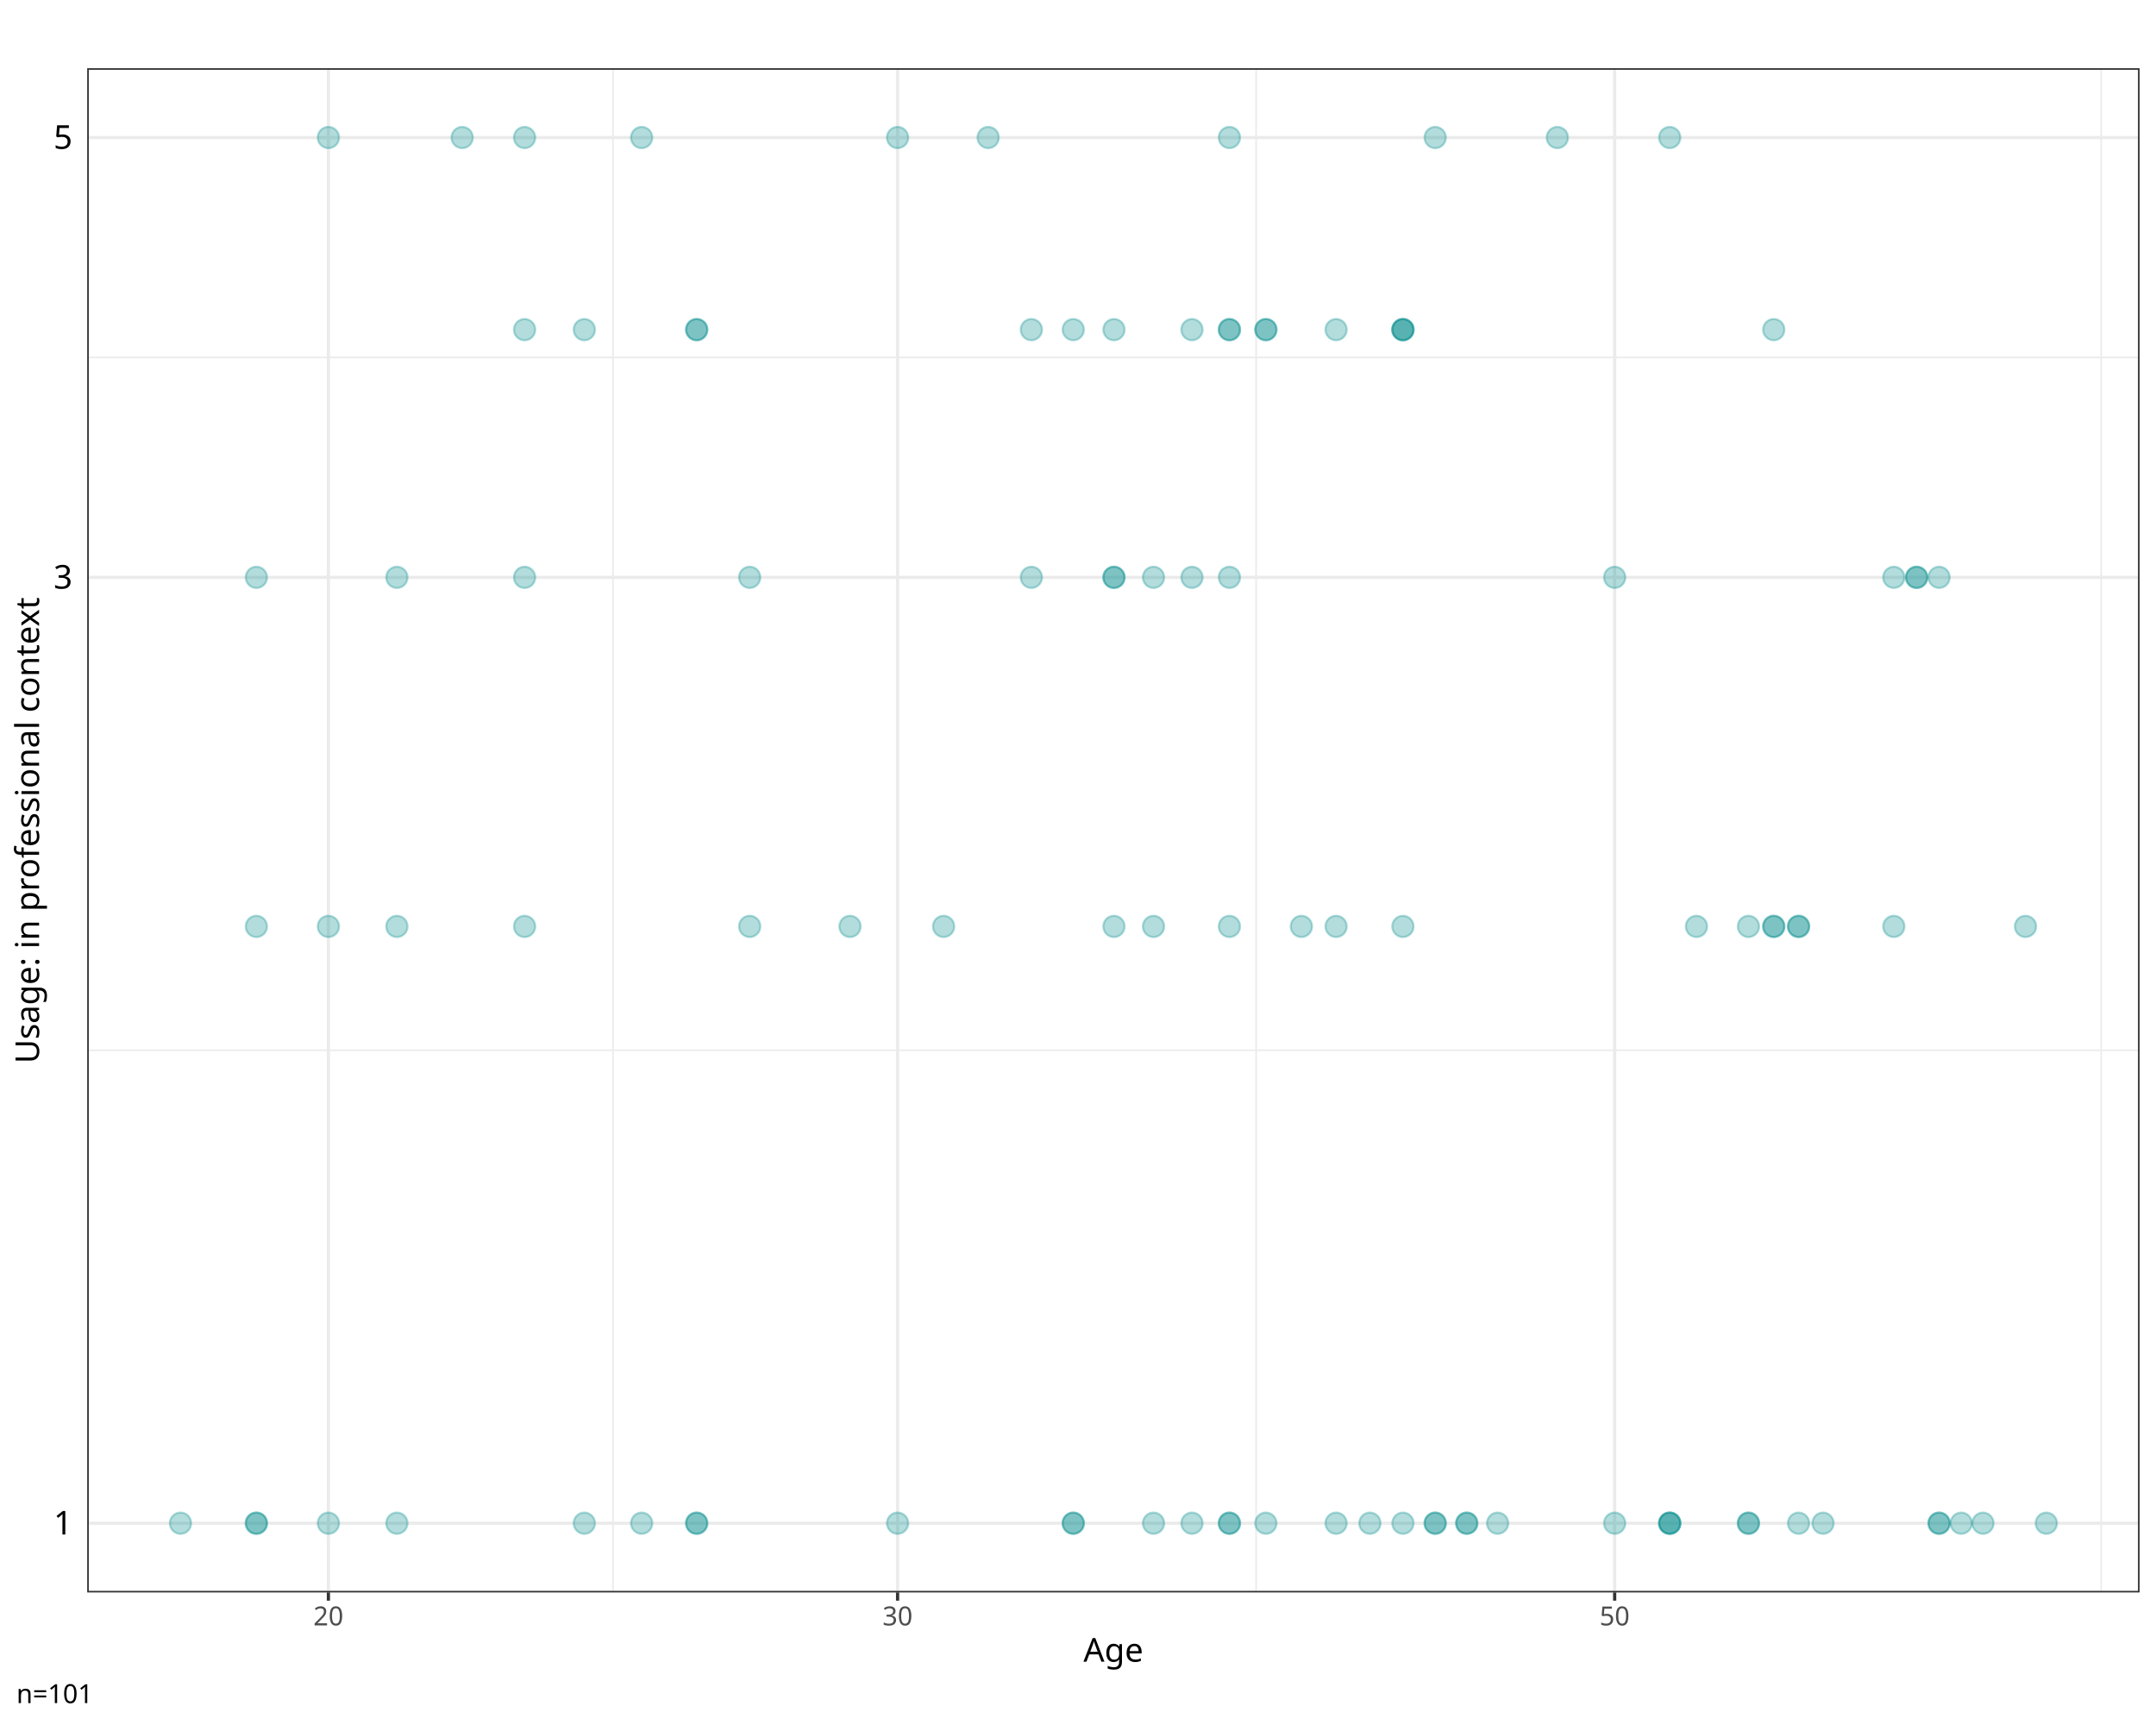
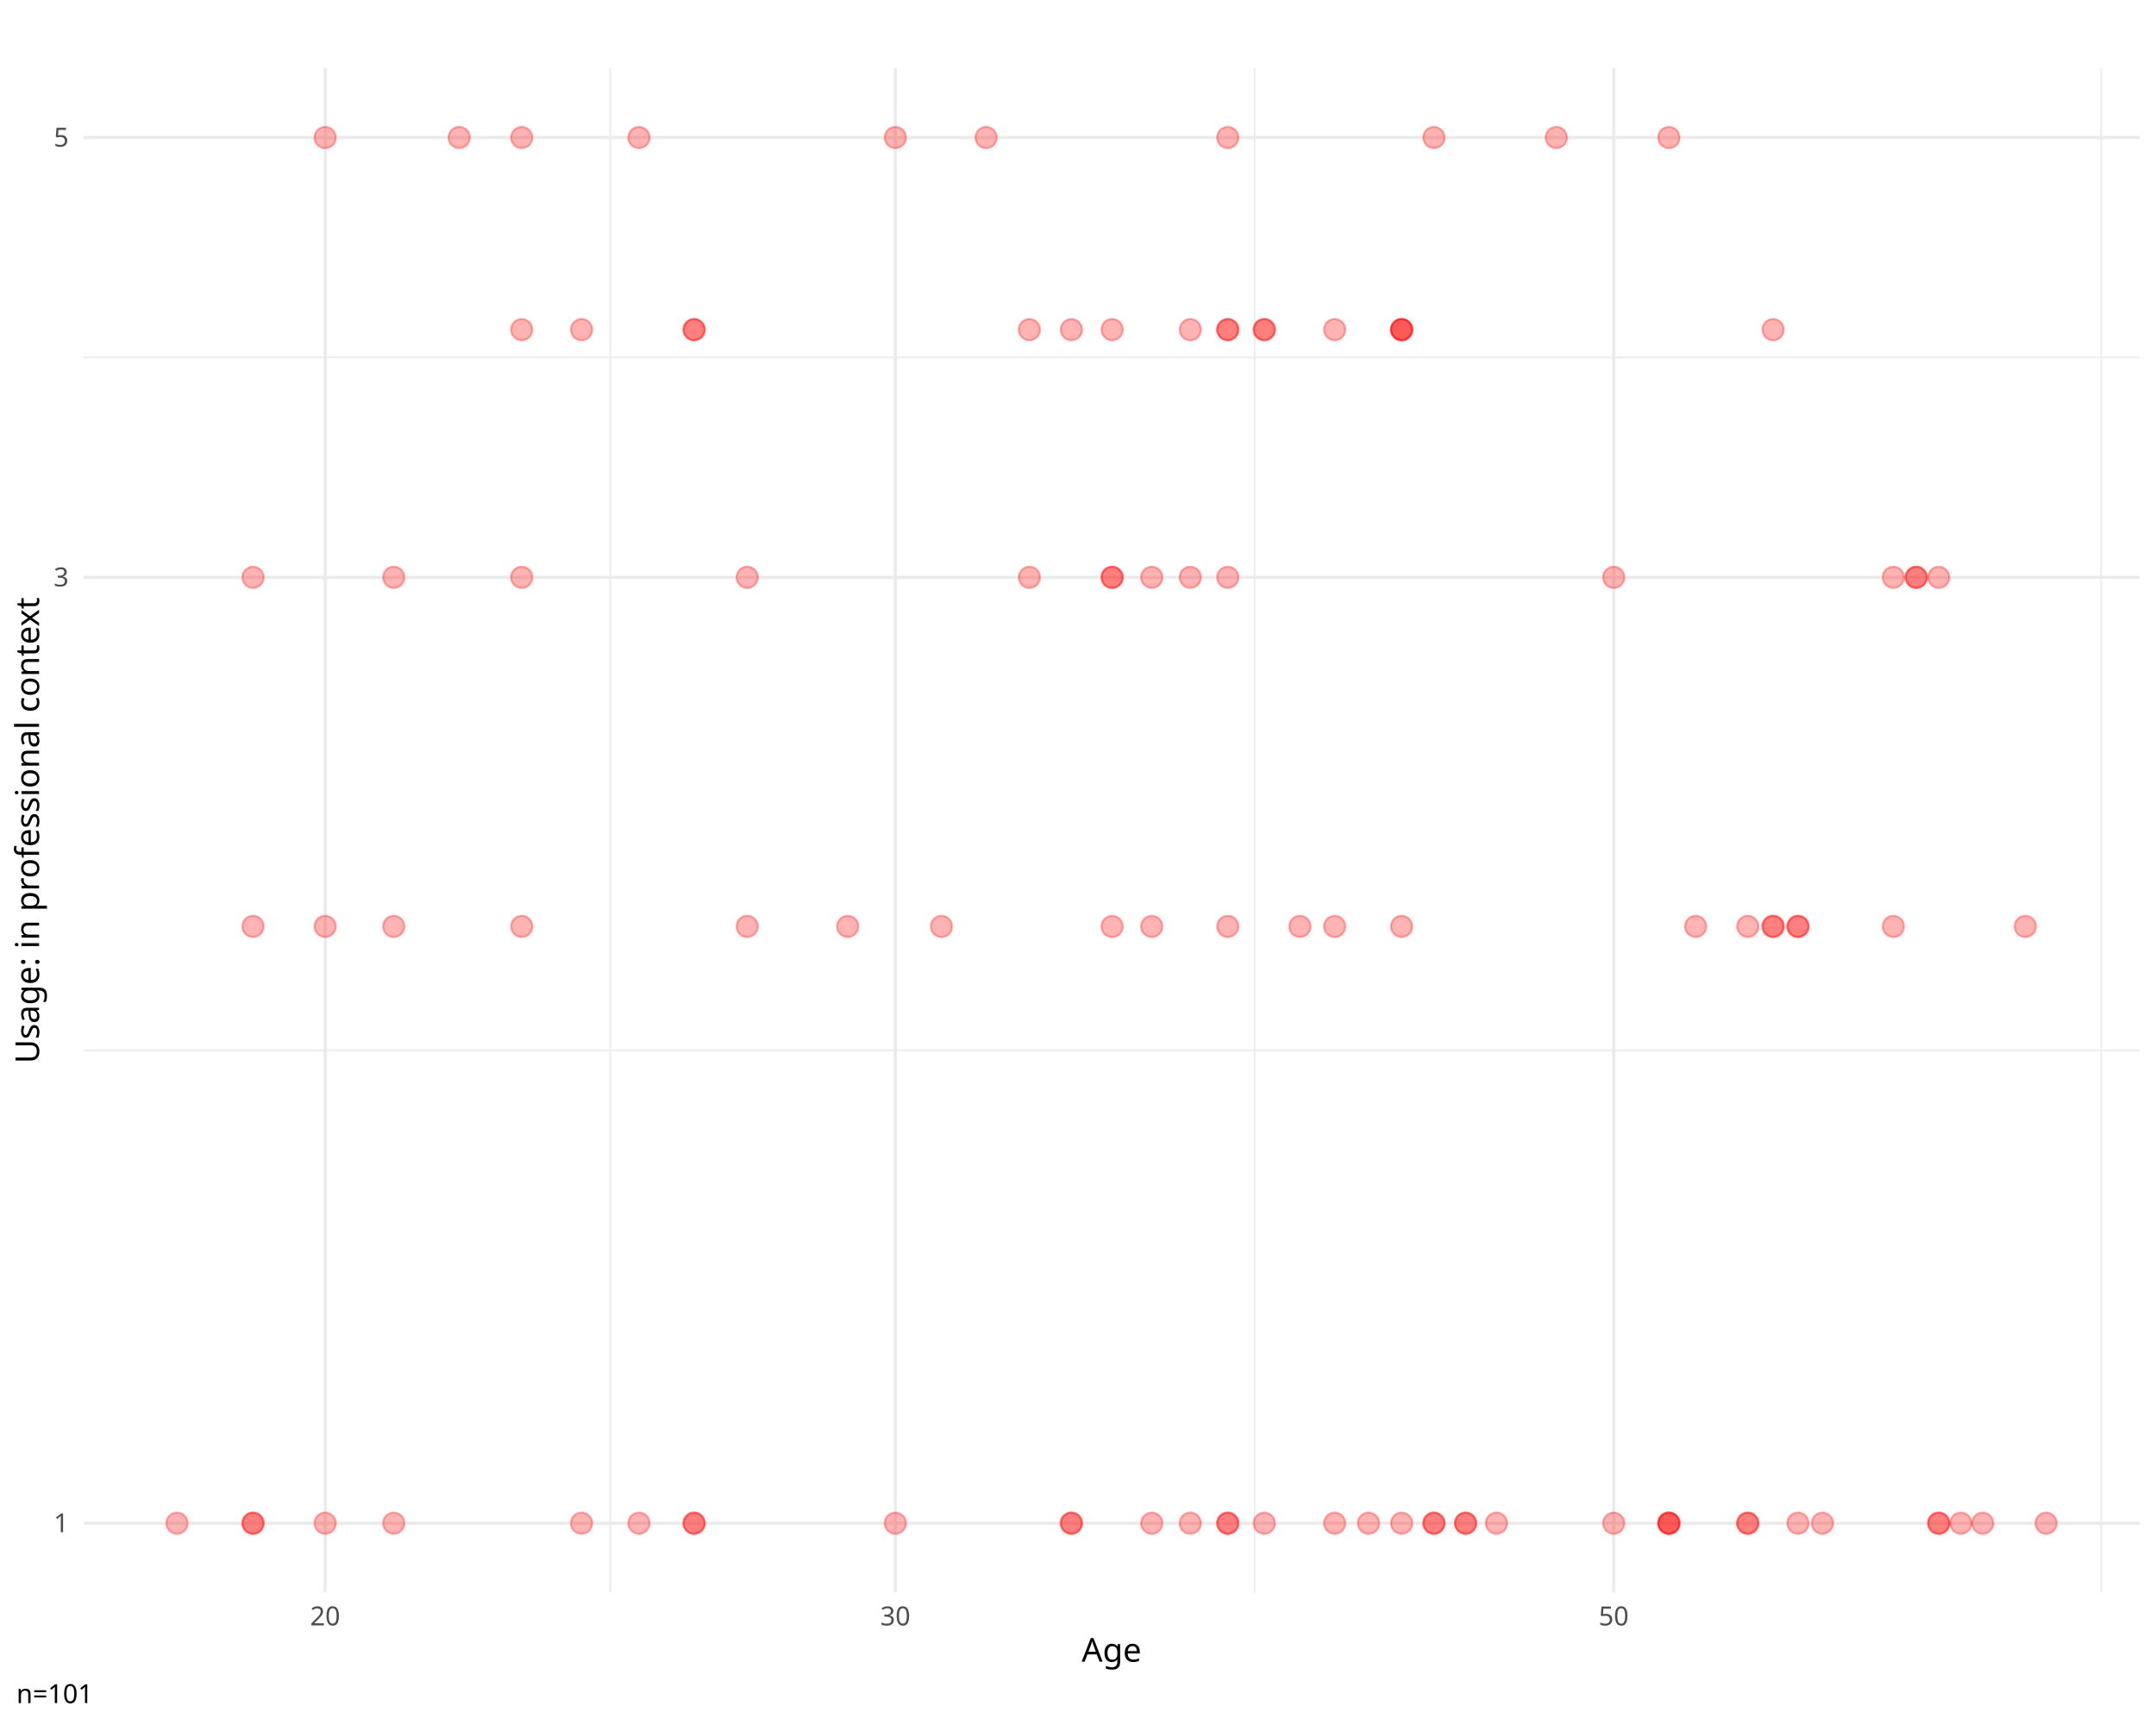
<svg xmlns="http://www.w3.org/2000/svg" class="svglite" data-engine-version="2.0" width="720.00pt" height="576.00pt" viewBox="0 0 720.00 576.00">
  <defs>
    <style type="text/css">
    .svglite line, .svglite polyline, .svglite polygon, .svglite path, .svglite rect, .svglite circle {
      fill: none;
      stroke: #000000;
      stroke-linecap: round;
      stroke-linejoin: round;
      stroke-miterlimit: 10.00;
    }
  </style>
  </defs>
  <rect width="100%" height="100%" style="stroke: none; fill: #FFFFFF;" />
  <defs>
    <clipPath id="cpMC4wMHw3MjAuMDB8MC4wMHw1NzYuMDA=">
      <rect x="0.00" y="0.00" width="720.00" height="576.00" />
    </clipPath>
  </defs>
  <g clip-path="url(#cpMC4wMHw3MjAuMDB8MC4wMHw1NzYuMDA=)">
-     <rect x="0.00" y="0.00" width="720.00" height="576.00" style="stroke-width: 1.07; stroke: #FFFFFF; fill: #FFFFFF;" />
-   </g>
+ </g>
  <defs>
-     <clipPath id="cpMjkuMTJ8NzE0LjUyfDIyLjc4fDUzMS43NQ==">
-       <rect x="29.12" y="22.78" width="685.40" height="508.97" />
+     <clipPath id="cpMjcuOTB8NzE0LjUyfDIyLjc4fDUzMS43NQ==">
+       <rect x="27.90" y="22.78" width="686.62" height="508.97" />
    </clipPath>
  </defs>
-   <g clip-path="url(#cpMjkuMTJ8NzE0LjUyfDIyLjc4fDUzMS43NQ==)">
-     <rect x="29.12" y="22.78" width="685.40" height="508.97" style="stroke-width: 1.07; stroke: none; fill: #FFFFFF;" />
-     <polyline points="29.12,350.70 714.52,350.70 " style="stroke-width: 0.53; stroke: #EBEBEB; stroke-linecap: butt;" />
-     <polyline points="29.12,119.35 714.52,119.35 " style="stroke-width: 0.53; stroke: #EBEBEB; stroke-linecap: butt;" />
-     <polyline points="204.71,531.75 204.71,22.78 " style="stroke-width: 0.53; stroke: #EBEBEB; stroke-linecap: butt;" />
-     <polyline points="419.48,531.75 419.48,22.78 " style="stroke-width: 0.53; stroke: #EBEBEB; stroke-linecap: butt;" />
-     <polyline points="701.69,531.75 701.69,22.78 " style="stroke-width: 0.53; stroke: #EBEBEB; stroke-linecap: butt;" />
-     <polyline points="29.12,508.62 714.52,508.62 " style="stroke-width: 1.07; stroke: #EBEBEB; stroke-linecap: butt;" />
-     <polyline points="29.12,192.78 714.52,192.78 " style="stroke-width: 1.07; stroke: #EBEBEB; stroke-linecap: butt;" />
-     <polyline points="29.12,45.92 714.52,45.92 " style="stroke-width: 1.07; stroke: #EBEBEB; stroke-linecap: butt;" />
-     <polyline points="109.67,531.75 109.67,22.78 " style="stroke-width: 1.07; stroke: #EBEBEB; stroke-linecap: butt;" />
-     <polyline points="299.75,531.75 299.75,22.78 " style="stroke-width: 1.07; stroke: #EBEBEB; stroke-linecap: butt;" />
-     <polyline points="539.22,531.75 539.22,22.78 " style="stroke-width: 1.07; stroke: #EBEBEB; stroke-linecap: butt;" />
-     <circle cx="232.66" cy="110.07" r="3.56" style="stroke-width: 0.71; stroke: #008B8B; stroke-opacity: 0.30; fill: #008B8B; fill-opacity: 0.30;" />
-     <circle cx="109.67" cy="508.62" r="3.56" style="stroke-width: 0.71; stroke: #008B8B; stroke-opacity: 0.30; fill: #008B8B; fill-opacity: 0.30;" />
-     <circle cx="468.51" cy="110.07" r="3.56" style="stroke-width: 0.71; stroke: #008B8B; stroke-opacity: 0.30; fill: #008B8B; fill-opacity: 0.30;" />
-     <circle cx="479.29" cy="45.92" r="3.56" style="stroke-width: 0.71; stroke: #008B8B; stroke-opacity: 0.30; fill: #008B8B; fill-opacity: 0.30;" />
-     <circle cx="632.44" cy="192.78" r="3.56" style="stroke-width: 0.71; stroke: #008B8B; stroke-opacity: 0.30; fill: #008B8B; fill-opacity: 0.30;" />
-     <circle cx="662.21" cy="508.62" r="3.56" style="stroke-width: 0.71; stroke: #008B8B; stroke-opacity: 0.30; fill: #008B8B; fill-opacity: 0.30;" />
-     <circle cx="214.28" cy="508.62" r="3.56" style="stroke-width: 0.71; stroke: #008B8B; stroke-opacity: 0.30; fill: #008B8B; fill-opacity: 0.30;" />
-     <circle cx="232.66" cy="110.07" r="3.56" style="stroke-width: 0.71; stroke: #008B8B; stroke-opacity: 0.30; fill: #008B8B; fill-opacity: 0.30;" />
-     <circle cx="85.62" cy="192.78" r="3.56" style="stroke-width: 0.71; stroke: #008B8B; stroke-opacity: 0.30; fill: #008B8B; fill-opacity: 0.30;" />
-     <circle cx="647.56" cy="508.62" r="3.56" style="stroke-width: 0.71; stroke: #008B8B; stroke-opacity: 0.30; fill: #008B8B; fill-opacity: 0.30;" />
-     <circle cx="468.51" cy="110.07" r="3.56" style="stroke-width: 0.71; stroke: #008B8B; stroke-opacity: 0.30; fill: #008B8B; fill-opacity: 0.30;" />
-     <circle cx="85.62" cy="508.62" r="3.56" style="stroke-width: 0.71; stroke: #008B8B; stroke-opacity: 0.30; fill: #008B8B; fill-opacity: 0.30;" />
-     <circle cx="468.51" cy="309.34" r="3.56" style="stroke-width: 0.71; stroke: #008B8B; stroke-opacity: 0.30; fill: #008B8B; fill-opacity: 0.30;" />
-     <circle cx="60.28" cy="508.62" r="3.56" style="stroke-width: 0.71; stroke: #008B8B; stroke-opacity: 0.30; fill: #008B8B; fill-opacity: 0.30;" />
-     <circle cx="557.61" cy="45.92" r="3.56" style="stroke-width: 0.71; stroke: #008B8B; stroke-opacity: 0.30; fill: #008B8B; fill-opacity: 0.30;" />
-     <circle cx="175.19" cy="110.07" r="3.56" style="stroke-width: 0.71; stroke: #008B8B; stroke-opacity: 0.30; fill: #008B8B; fill-opacity: 0.30;" />
-     <circle cx="372.01" cy="309.34" r="3.56" style="stroke-width: 0.71; stroke: #008B8B; stroke-opacity: 0.30; fill: #008B8B; fill-opacity: 0.30;" />
-     <circle cx="358.42" cy="508.62" r="3.56" style="stroke-width: 0.71; stroke: #008B8B; stroke-opacity: 0.30; fill: #008B8B; fill-opacity: 0.30;" />
-     <circle cx="422.74" cy="110.07" r="3.56" style="stroke-width: 0.71; stroke: #008B8B; stroke-opacity: 0.30; fill: #008B8B; fill-opacity: 0.30;" />
-     <circle cx="632.44" cy="309.34" r="3.56" style="stroke-width: 0.71; stroke: #008B8B; stroke-opacity: 0.30; fill: #008B8B; fill-opacity: 0.30;" />
-     <circle cx="520.08" cy="45.92" r="3.56" style="stroke-width: 0.71; stroke: #008B8B; stroke-opacity: 0.30; fill: #008B8B; fill-opacity: 0.30;" />
-     <circle cx="372.01" cy="110.07" r="3.56" style="stroke-width: 0.71; stroke: #008B8B; stroke-opacity: 0.30; fill: #008B8B; fill-opacity: 0.30;" />
-     <circle cx="479.29" cy="508.62" r="3.56" style="stroke-width: 0.71; stroke: #008B8B; stroke-opacity: 0.30; fill: #008B8B; fill-opacity: 0.30;" />
-     <circle cx="566.54" cy="309.34" r="3.56" style="stroke-width: 0.71; stroke: #008B8B; stroke-opacity: 0.30; fill: #008B8B; fill-opacity: 0.30;" />
-     <circle cx="592.35" cy="110.07" r="3.56" style="stroke-width: 0.71; stroke: #008B8B; stroke-opacity: 0.30; fill: #008B8B; fill-opacity: 0.30;" />
-     <circle cx="640.06" cy="192.78" r="3.56" style="stroke-width: 0.71; stroke: #008B8B; stroke-opacity: 0.30; fill: #008B8B; fill-opacity: 0.30;" />
-     <circle cx="434.61" cy="309.34" r="3.56" style="stroke-width: 0.71; stroke: #008B8B; stroke-opacity: 0.30; fill: #008B8B; fill-opacity: 0.30;" />
-     <circle cx="385.22" cy="309.34" r="3.56" style="stroke-width: 0.71; stroke: #008B8B; stroke-opacity: 0.30; fill: #008B8B; fill-opacity: 0.30;" />
-     <circle cx="398.06" cy="110.07" r="3.56" style="stroke-width: 0.71; stroke: #008B8B; stroke-opacity: 0.30; fill: #008B8B; fill-opacity: 0.30;" />
-     <circle cx="232.66" cy="508.62" r="3.56" style="stroke-width: 0.71; stroke: #008B8B; stroke-opacity: 0.30; fill: #008B8B; fill-opacity: 0.30;" />
-     <circle cx="608.80" cy="508.62" r="3.56" style="stroke-width: 0.71; stroke: #008B8B; stroke-opacity: 0.30; fill: #008B8B; fill-opacity: 0.30;" />
-     <circle cx="592.35" cy="309.34" r="3.56" style="stroke-width: 0.71; stroke: #008B8B; stroke-opacity: 0.30; fill: #008B8B; fill-opacity: 0.30;" />
-     <circle cx="410.57" cy="110.07" r="3.56" style="stroke-width: 0.71; stroke: #008B8B; stroke-opacity: 0.30; fill: #008B8B; fill-opacity: 0.30;" />
-     <circle cx="344.43" cy="192.78" r="3.56" style="stroke-width: 0.71; stroke: #008B8B; stroke-opacity: 0.30; fill: #008B8B; fill-opacity: 0.30;" />
-     <circle cx="422.74" cy="508.62" r="3.56" style="stroke-width: 0.71; stroke: #008B8B; stroke-opacity: 0.30; fill: #008B8B; fill-opacity: 0.30;" />
-     <circle cx="500.13" cy="508.62" r="3.56" style="stroke-width: 0.71; stroke: #008B8B; stroke-opacity: 0.30; fill: #008B8B; fill-opacity: 0.30;" />
-     <circle cx="410.57" cy="309.34" r="3.56" style="stroke-width: 0.71; stroke: #008B8B; stroke-opacity: 0.30; fill: #008B8B; fill-opacity: 0.30;" />
-     <circle cx="583.90" cy="309.34" r="3.56" style="stroke-width: 0.71; stroke: #008B8B; stroke-opacity: 0.30; fill: #008B8B; fill-opacity: 0.30;" />
-     <circle cx="330.00" cy="45.92" r="3.56" style="stroke-width: 0.71; stroke: #008B8B; stroke-opacity: 0.30; fill: #008B8B; fill-opacity: 0.30;" />
-     <circle cx="132.54" cy="192.78" r="3.56" style="stroke-width: 0.71; stroke: #008B8B; stroke-opacity: 0.30; fill: #008B8B; fill-opacity: 0.30;" />
-     <circle cx="109.67" cy="45.92" r="3.56" style="stroke-width: 0.71; stroke: #008B8B; stroke-opacity: 0.30; fill: #008B8B; fill-opacity: 0.30;" />
-     <circle cx="557.61" cy="508.62" r="3.56" style="stroke-width: 0.71; stroke: #008B8B; stroke-opacity: 0.30; fill: #008B8B; fill-opacity: 0.30;" />
-     <circle cx="600.64" cy="309.34" r="3.56" style="stroke-width: 0.71; stroke: #008B8B; stroke-opacity: 0.30; fill: #008B8B; fill-opacity: 0.30;" />
-     <circle cx="283.86" cy="309.34" r="3.56" style="stroke-width: 0.71; stroke: #008B8B; stroke-opacity: 0.30; fill: #008B8B; fill-opacity: 0.30;" />
-     <circle cx="539.22" cy="192.78" r="3.56" style="stroke-width: 0.71; stroke: #008B8B; stroke-opacity: 0.30; fill: #008B8B; fill-opacity: 0.30;" />
-     <circle cx="410.57" cy="45.92" r="3.56" style="stroke-width: 0.71; stroke: #008B8B; stroke-opacity: 0.30; fill: #008B8B; fill-opacity: 0.30;" />
-     <circle cx="175.19" cy="45.92" r="3.56" style="stroke-width: 0.71; stroke: #008B8B; stroke-opacity: 0.30; fill: #008B8B; fill-opacity: 0.30;" />
-     <circle cx="175.19" cy="192.78" r="3.56" style="stroke-width: 0.71; stroke: #008B8B; stroke-opacity: 0.30; fill: #008B8B; fill-opacity: 0.30;" />
-     <circle cx="592.35" cy="309.34" r="3.56" style="stroke-width: 0.71; stroke: #008B8B; stroke-opacity: 0.30; fill: #008B8B; fill-opacity: 0.30;" />
-     <circle cx="640.06" cy="192.78" r="3.56" style="stroke-width: 0.71; stroke: #008B8B; stroke-opacity: 0.30; fill: #008B8B; fill-opacity: 0.30;" />
-     <circle cx="109.67" cy="309.34" r="3.56" style="stroke-width: 0.71; stroke: #008B8B; stroke-opacity: 0.30; fill: #008B8B; fill-opacity: 0.30;" />
-     <circle cx="372.01" cy="192.78" r="3.56" style="stroke-width: 0.71; stroke: #008B8B; stroke-opacity: 0.30; fill: #008B8B; fill-opacity: 0.30;" />
-     <circle cx="654.95" cy="508.62" r="3.56" style="stroke-width: 0.71; stroke: #008B8B; stroke-opacity: 0.30; fill: #008B8B; fill-opacity: 0.30;" />
-     <circle cx="489.83" cy="508.62" r="3.56" style="stroke-width: 0.71; stroke: #008B8B; stroke-opacity: 0.30; fill: #008B8B; fill-opacity: 0.30;" />
-     <circle cx="583.90" cy="508.62" r="3.56" style="stroke-width: 0.71; stroke: #008B8B; stroke-opacity: 0.30; fill: #008B8B; fill-opacity: 0.30;" />
-     <circle cx="214.28" cy="45.92" r="3.56" style="stroke-width: 0.71; stroke: #008B8B; stroke-opacity: 0.30; fill: #008B8B; fill-opacity: 0.30;" />
-     <circle cx="385.22" cy="192.78" r="3.56" style="stroke-width: 0.71; stroke: #008B8B; stroke-opacity: 0.30; fill: #008B8B; fill-opacity: 0.30;" />
-     <circle cx="479.29" cy="508.62" r="3.56" style="stroke-width: 0.71; stroke: #008B8B; stroke-opacity: 0.30; fill: #008B8B; fill-opacity: 0.30;" />
-     <circle cx="647.56" cy="508.62" r="3.56" style="stroke-width: 0.71; stroke: #008B8B; stroke-opacity: 0.30; fill: #008B8B; fill-opacity: 0.30;" />
-     <circle cx="250.36" cy="192.78" r="3.56" style="stroke-width: 0.71; stroke: #008B8B; stroke-opacity: 0.30; fill: #008B8B; fill-opacity: 0.30;" />
-     <circle cx="344.43" cy="110.07" r="3.56" style="stroke-width: 0.71; stroke: #008B8B; stroke-opacity: 0.30; fill: #008B8B; fill-opacity: 0.30;" />
-     <circle cx="358.42" cy="110.07" r="3.56" style="stroke-width: 0.71; stroke: #008B8B; stroke-opacity: 0.30; fill: #008B8B; fill-opacity: 0.30;" />
-     <circle cx="385.22" cy="508.62" r="3.56" style="stroke-width: 0.71; stroke: #008B8B; stroke-opacity: 0.30; fill: #008B8B; fill-opacity: 0.30;" />
-     <circle cx="175.19" cy="309.34" r="3.56" style="stroke-width: 0.71; stroke: #008B8B; stroke-opacity: 0.30; fill: #008B8B; fill-opacity: 0.30;" />
-     <circle cx="85.62" cy="508.62" r="3.56" style="stroke-width: 0.71; stroke: #008B8B; stroke-opacity: 0.30; fill: #008B8B; fill-opacity: 0.30;" />
-     <circle cx="299.75" cy="508.62" r="3.56" style="stroke-width: 0.71; stroke: #008B8B; stroke-opacity: 0.30; fill: #008B8B; fill-opacity: 0.30;" />
-     <circle cx="398.06" cy="508.62" r="3.56" style="stroke-width: 0.71; stroke: #008B8B; stroke-opacity: 0.30; fill: #008B8B; fill-opacity: 0.30;" />
-     <circle cx="132.54" cy="508.62" r="3.56" style="stroke-width: 0.71; stroke: #008B8B; stroke-opacity: 0.30; fill: #008B8B; fill-opacity: 0.30;" />
-     <circle cx="315.12" cy="309.34" r="3.56" style="stroke-width: 0.71; stroke: #008B8B; stroke-opacity: 0.30; fill: #008B8B; fill-opacity: 0.30;" />
-     <circle cx="446.19" cy="309.34" r="3.56" style="stroke-width: 0.71; stroke: #008B8B; stroke-opacity: 0.30; fill: #008B8B; fill-opacity: 0.30;" />
-     <circle cx="250.36" cy="309.34" r="3.56" style="stroke-width: 0.71; stroke: #008B8B; stroke-opacity: 0.30; fill: #008B8B; fill-opacity: 0.30;" />
-     <circle cx="557.61" cy="508.62" r="3.56" style="stroke-width: 0.71; stroke: #008B8B; stroke-opacity: 0.30; fill: #008B8B; fill-opacity: 0.30;" />
-     <circle cx="539.22" cy="508.62" r="3.56" style="stroke-width: 0.71; stroke: #008B8B; stroke-opacity: 0.30; fill: #008B8B; fill-opacity: 0.30;" />
-     <circle cx="468.51" cy="110.07" r="3.56" style="stroke-width: 0.71; stroke: #008B8B; stroke-opacity: 0.30; fill: #008B8B; fill-opacity: 0.30;" />
-     <circle cx="132.54" cy="309.34" r="3.56" style="stroke-width: 0.71; stroke: #008B8B; stroke-opacity: 0.30; fill: #008B8B; fill-opacity: 0.30;" />
-     <circle cx="410.57" cy="508.62" r="3.56" style="stroke-width: 0.71; stroke: #008B8B; stroke-opacity: 0.30; fill: #008B8B; fill-opacity: 0.30;" />
-     <circle cx="398.06" cy="192.78" r="3.56" style="stroke-width: 0.71; stroke: #008B8B; stroke-opacity: 0.30; fill: #008B8B; fill-opacity: 0.30;" />
-     <circle cx="600.64" cy="309.34" r="3.56" style="stroke-width: 0.71; stroke: #008B8B; stroke-opacity: 0.30; fill: #008B8B; fill-opacity: 0.30;" />
-     <circle cx="468.51" cy="508.62" r="3.56" style="stroke-width: 0.71; stroke: #008B8B; stroke-opacity: 0.30; fill: #008B8B; fill-opacity: 0.30;" />
-     <circle cx="410.57" cy="508.62" r="3.56" style="stroke-width: 0.71; stroke: #008B8B; stroke-opacity: 0.30; fill: #008B8B; fill-opacity: 0.30;" />
-     <circle cx="372.01" cy="192.78" r="3.56" style="stroke-width: 0.71; stroke: #008B8B; stroke-opacity: 0.30; fill: #008B8B; fill-opacity: 0.30;" />
-     <circle cx="422.74" cy="110.07" r="3.56" style="stroke-width: 0.71; stroke: #008B8B; stroke-opacity: 0.30; fill: #008B8B; fill-opacity: 0.30;" />
-     <circle cx="600.64" cy="508.62" r="3.56" style="stroke-width: 0.71; stroke: #008B8B; stroke-opacity: 0.30; fill: #008B8B; fill-opacity: 0.30;" />
-     <circle cx="446.19" cy="508.62" r="3.56" style="stroke-width: 0.71; stroke: #008B8B; stroke-opacity: 0.30; fill: #008B8B; fill-opacity: 0.30;" />
-     <circle cx="676.42" cy="309.34" r="3.56" style="stroke-width: 0.71; stroke: #008B8B; stroke-opacity: 0.30; fill: #008B8B; fill-opacity: 0.30;" />
-     <circle cx="195.14" cy="110.07" r="3.56" style="stroke-width: 0.71; stroke: #008B8B; stroke-opacity: 0.30; fill: #008B8B; fill-opacity: 0.30;" />
-     <circle cx="410.57" cy="192.78" r="3.56" style="stroke-width: 0.71; stroke: #008B8B; stroke-opacity: 0.30; fill: #008B8B; fill-opacity: 0.30;" />
-     <circle cx="446.19" cy="110.07" r="3.56" style="stroke-width: 0.71; stroke: #008B8B; stroke-opacity: 0.30; fill: #008B8B; fill-opacity: 0.30;" />
-     <circle cx="457.48" cy="508.62" r="3.56" style="stroke-width: 0.71; stroke: #008B8B; stroke-opacity: 0.30; fill: #008B8B; fill-opacity: 0.30;" />
-     <circle cx="358.42" cy="508.62" r="3.56" style="stroke-width: 0.71; stroke: #008B8B; stroke-opacity: 0.30; fill: #008B8B; fill-opacity: 0.30;" />
-     <circle cx="299.75" cy="45.92" r="3.56" style="stroke-width: 0.71; stroke: #008B8B; stroke-opacity: 0.30; fill: #008B8B; fill-opacity: 0.30;" />
-     <circle cx="683.37" cy="508.62" r="3.56" style="stroke-width: 0.71; stroke: #008B8B; stroke-opacity: 0.30; fill: #008B8B; fill-opacity: 0.30;" />
-     <circle cx="195.14" cy="508.62" r="3.56" style="stroke-width: 0.71; stroke: #008B8B; stroke-opacity: 0.30; fill: #008B8B; fill-opacity: 0.30;" />
-     <circle cx="557.61" cy="508.62" r="3.56" style="stroke-width: 0.71; stroke: #008B8B; stroke-opacity: 0.30; fill: #008B8B; fill-opacity: 0.30;" />
-     <circle cx="583.90" cy="508.62" r="3.56" style="stroke-width: 0.71; stroke: #008B8B; stroke-opacity: 0.30; fill: #008B8B; fill-opacity: 0.30;" />
-     <circle cx="232.66" cy="508.62" r="3.56" style="stroke-width: 0.71; stroke: #008B8B; stroke-opacity: 0.30; fill: #008B8B; fill-opacity: 0.30;" />
-     <circle cx="154.35" cy="45.92" r="3.56" style="stroke-width: 0.71; stroke: #008B8B; stroke-opacity: 0.30; fill: #008B8B; fill-opacity: 0.30;" />
-     <circle cx="489.83" cy="508.62" r="3.56" style="stroke-width: 0.71; stroke: #008B8B; stroke-opacity: 0.30; fill: #008B8B; fill-opacity: 0.30;" />
-     <circle cx="410.57" cy="110.07" r="3.56" style="stroke-width: 0.71; stroke: #008B8B; stroke-opacity: 0.30; fill: #008B8B; fill-opacity: 0.30;" />
-     <circle cx="85.62" cy="309.34" r="3.56" style="stroke-width: 0.71; stroke: #008B8B; stroke-opacity: 0.30; fill: #008B8B; fill-opacity: 0.30;" />
-     <circle cx="647.56" cy="192.78" r="3.56" style="stroke-width: 0.71; stroke: #008B8B; stroke-opacity: 0.30; fill: #008B8B; fill-opacity: 0.30;" />
-     <rect x="29.12" y="22.78" width="685.40" height="508.97" style="stroke-width: 1.07; stroke: #333333;" />
+   <g clip-path="url(#cpMjcuOTB8NzE0LjUyfDIyLjc4fDUzMS43NQ==)">
+     <polyline points="27.90,350.70 714.52,350.70 " style="stroke-width: 0.53; stroke: #EBEBEB; stroke-linecap: butt;" />
+     <polyline points="27.90,119.35 714.52,119.35 " style="stroke-width: 0.53; stroke: #EBEBEB; stroke-linecap: butt;" />
+     <polyline points="203.80,531.75 203.80,22.78 " style="stroke-width: 0.53; stroke: #EBEBEB; stroke-linecap: butt;" />
+     <polyline points="418.96,531.75 418.96,22.78 " style="stroke-width: 0.53; stroke: #EBEBEB; stroke-linecap: butt;" />
+     <polyline points="701.67,531.75 701.67,22.78 " style="stroke-width: 0.53; stroke: #EBEBEB; stroke-linecap: butt;" />
+     <polyline points="27.90,508.62 714.52,508.62 " style="stroke-width: 1.07; stroke: #EBEBEB; stroke-linecap: butt;" />
+     <polyline points="27.90,192.78 714.52,192.78 " style="stroke-width: 1.07; stroke: #EBEBEB; stroke-linecap: butt;" />
+     <polyline points="27.90,45.92 714.52,45.92 " style="stroke-width: 1.07; stroke: #EBEBEB; stroke-linecap: butt;" />
+     <polyline points="108.59,531.75 108.59,22.78 " style="stroke-width: 1.07; stroke: #EBEBEB; stroke-linecap: butt;" />
+     <polyline points="299.01,531.75 299.01,22.78 " style="stroke-width: 1.07; stroke: #EBEBEB; stroke-linecap: butt;" />
+     <polyline points="538.91,531.75 538.91,22.78 " style="stroke-width: 1.07; stroke: #EBEBEB; stroke-linecap: butt;" />
+     <circle cx="231.80" cy="110.07" r="3.56" style="stroke-width: 0.71; stroke: #FF0000; stroke-opacity: 0.30; fill: #FF0000; fill-opacity: 0.30;" />
+     <circle cx="108.59" cy="508.62" r="3.56" style="stroke-width: 0.71; stroke: #FF0000; stroke-opacity: 0.30; fill: #FF0000; fill-opacity: 0.30;" />
+     <circle cx="468.08" cy="110.07" r="3.56" style="stroke-width: 0.71; stroke: #FF0000; stroke-opacity: 0.30; fill: #FF0000; fill-opacity: 0.30;" />
+     <circle cx="478.87" cy="45.92" r="3.56" style="stroke-width: 0.71; stroke: #FF0000; stroke-opacity: 0.30; fill: #FF0000; fill-opacity: 0.30;" />
+     <circle cx="632.29" cy="192.78" r="3.56" style="stroke-width: 0.71; stroke: #FF0000; stroke-opacity: 0.30; fill: #FF0000; fill-opacity: 0.30;" />
+     <circle cx="662.12" cy="508.62" r="3.56" style="stroke-width: 0.71; stroke: #FF0000; stroke-opacity: 0.30; fill: #FF0000; fill-opacity: 0.30;" />
+     <circle cx="213.38" cy="508.62" r="3.56" style="stroke-width: 0.71; stroke: #FF0000; stroke-opacity: 0.30; fill: #FF0000; fill-opacity: 0.30;" />
+     <circle cx="231.80" cy="110.07" r="3.56" style="stroke-width: 0.71; stroke: #FF0000; stroke-opacity: 0.30; fill: #FF0000; fill-opacity: 0.30;" />
+     <circle cx="84.50" cy="192.78" r="3.56" style="stroke-width: 0.71; stroke: #FF0000; stroke-opacity: 0.30; fill: #FF0000; fill-opacity: 0.30;" />
+     <circle cx="647.44" cy="508.62" r="3.56" style="stroke-width: 0.71; stroke: #FF0000; stroke-opacity: 0.30; fill: #FF0000; fill-opacity: 0.30;" />
+     <circle cx="468.08" cy="110.07" r="3.56" style="stroke-width: 0.71; stroke: #FF0000; stroke-opacity: 0.30; fill: #FF0000; fill-opacity: 0.30;" />
+     <circle cx="84.50" cy="508.62" r="3.56" style="stroke-width: 0.71; stroke: #FF0000; stroke-opacity: 0.30; fill: #FF0000; fill-opacity: 0.30;" />
+     <circle cx="468.08" cy="309.34" r="3.56" style="stroke-width: 0.71; stroke: #FF0000; stroke-opacity: 0.30; fill: #FF0000; fill-opacity: 0.30;" />
+     <circle cx="59.11" cy="508.62" r="3.56" style="stroke-width: 0.71; stroke: #FF0000; stroke-opacity: 0.30; fill: #FF0000; fill-opacity: 0.30;" />
+     <circle cx="557.33" cy="45.92" r="3.56" style="stroke-width: 0.71; stroke: #FF0000; stroke-opacity: 0.30; fill: #FF0000; fill-opacity: 0.30;" />
+     <circle cx="174.23" cy="110.07" r="3.56" style="stroke-width: 0.71; stroke: #FF0000; stroke-opacity: 0.30; fill: #FF0000; fill-opacity: 0.30;" />
+     <circle cx="371.40" cy="309.34" r="3.56" style="stroke-width: 0.71; stroke: #FF0000; stroke-opacity: 0.30; fill: #FF0000; fill-opacity: 0.30;" />
+     <circle cx="357.79" cy="508.62" r="3.56" style="stroke-width: 0.71; stroke: #FF0000; stroke-opacity: 0.30; fill: #FF0000; fill-opacity: 0.30;" />
+     <circle cx="422.22" cy="110.07" r="3.56" style="stroke-width: 0.71; stroke: #FF0000; stroke-opacity: 0.30; fill: #FF0000; fill-opacity: 0.30;" />
+     <circle cx="632.29" cy="309.34" r="3.56" style="stroke-width: 0.71; stroke: #FF0000; stroke-opacity: 0.30; fill: #FF0000; fill-opacity: 0.30;" />
+     <circle cx="519.74" cy="45.92" r="3.56" style="stroke-width: 0.71; stroke: #FF0000; stroke-opacity: 0.30; fill: #FF0000; fill-opacity: 0.30;" />
+     <circle cx="371.40" cy="110.07" r="3.56" style="stroke-width: 0.71; stroke: #FF0000; stroke-opacity: 0.30; fill: #FF0000; fill-opacity: 0.30;" />
+     <circle cx="478.87" cy="508.62" r="3.56" style="stroke-width: 0.71; stroke: #FF0000; stroke-opacity: 0.30; fill: #FF0000; fill-opacity: 0.30;" />
+     <circle cx="566.27" cy="309.34" r="3.56" style="stroke-width: 0.71; stroke: #FF0000; stroke-opacity: 0.30; fill: #FF0000; fill-opacity: 0.30;" />
+     <circle cx="592.13" cy="110.07" r="3.56" style="stroke-width: 0.71; stroke: #FF0000; stroke-opacity: 0.30; fill: #FF0000; fill-opacity: 0.30;" />
+     <circle cx="639.93" cy="192.78" r="3.56" style="stroke-width: 0.71; stroke: #FF0000; stroke-opacity: 0.30; fill: #FF0000; fill-opacity: 0.30;" />
+     <circle cx="434.11" cy="309.34" r="3.56" style="stroke-width: 0.71; stroke: #FF0000; stroke-opacity: 0.30; fill: #FF0000; fill-opacity: 0.30;" />
+     <circle cx="384.63" cy="309.34" r="3.56" style="stroke-width: 0.71; stroke: #FF0000; stroke-opacity: 0.30; fill: #FF0000; fill-opacity: 0.30;" />
+     <circle cx="397.50" cy="110.07" r="3.56" style="stroke-width: 0.71; stroke: #FF0000; stroke-opacity: 0.30; fill: #FF0000; fill-opacity: 0.30;" />
+     <circle cx="231.80" cy="508.62" r="3.56" style="stroke-width: 0.71; stroke: #FF0000; stroke-opacity: 0.30; fill: #FF0000; fill-opacity: 0.30;" />
+     <circle cx="608.61" cy="508.62" r="3.56" style="stroke-width: 0.71; stroke: #FF0000; stroke-opacity: 0.30; fill: #FF0000; fill-opacity: 0.30;" />
+     <circle cx="592.13" cy="309.34" r="3.56" style="stroke-width: 0.71; stroke: #FF0000; stroke-opacity: 0.30; fill: #FF0000; fill-opacity: 0.30;" />
+     <circle cx="410.02" cy="110.07" r="3.56" style="stroke-width: 0.71; stroke: #FF0000; stroke-opacity: 0.30; fill: #FF0000; fill-opacity: 0.30;" />
+     <circle cx="343.77" cy="192.78" r="3.56" style="stroke-width: 0.71; stroke: #FF0000; stroke-opacity: 0.30; fill: #FF0000; fill-opacity: 0.30;" />
+     <circle cx="422.22" cy="508.62" r="3.56" style="stroke-width: 0.71; stroke: #FF0000; stroke-opacity: 0.30; fill: #FF0000; fill-opacity: 0.30;" />
+     <circle cx="499.75" cy="508.62" r="3.56" style="stroke-width: 0.71; stroke: #FF0000; stroke-opacity: 0.30; fill: #FF0000; fill-opacity: 0.30;" />
+     <circle cx="410.02" cy="309.34" r="3.56" style="stroke-width: 0.71; stroke: #FF0000; stroke-opacity: 0.30; fill: #FF0000; fill-opacity: 0.30;" />
+     <circle cx="583.67" cy="309.34" r="3.56" style="stroke-width: 0.71; stroke: #FF0000; stroke-opacity: 0.30; fill: #FF0000; fill-opacity: 0.30;" />
+     <circle cx="329.32" cy="45.92" r="3.56" style="stroke-width: 0.71; stroke: #FF0000; stroke-opacity: 0.30; fill: #FF0000; fill-opacity: 0.30;" />
+     <circle cx="131.50" cy="192.78" r="3.56" style="stroke-width: 0.71; stroke: #FF0000; stroke-opacity: 0.30; fill: #FF0000; fill-opacity: 0.30;" />
+     <circle cx="108.59" cy="45.92" r="3.56" style="stroke-width: 0.71; stroke: #FF0000; stroke-opacity: 0.30; fill: #FF0000; fill-opacity: 0.30;" />
+     <circle cx="557.33" cy="508.62" r="3.56" style="stroke-width: 0.71; stroke: #FF0000; stroke-opacity: 0.30; fill: #FF0000; fill-opacity: 0.30;" />
+     <circle cx="600.44" cy="309.34" r="3.56" style="stroke-width: 0.71; stroke: #FF0000; stroke-opacity: 0.30; fill: #FF0000; fill-opacity: 0.30;" />
+     <circle cx="283.09" cy="309.34" r="3.56" style="stroke-width: 0.71; stroke: #FF0000; stroke-opacity: 0.30; fill: #FF0000; fill-opacity: 0.30;" />
+     <circle cx="538.91" cy="192.78" r="3.56" style="stroke-width: 0.71; stroke: #FF0000; stroke-opacity: 0.30; fill: #FF0000; fill-opacity: 0.30;" />
+     <circle cx="410.02" cy="45.92" r="3.56" style="stroke-width: 0.71; stroke: #FF0000; stroke-opacity: 0.30; fill: #FF0000; fill-opacity: 0.30;" />
+     <circle cx="174.23" cy="45.92" r="3.56" style="stroke-width: 0.71; stroke: #FF0000; stroke-opacity: 0.30; fill: #FF0000; fill-opacity: 0.30;" />
+     <circle cx="174.23" cy="192.78" r="3.56" style="stroke-width: 0.71; stroke: #FF0000; stroke-opacity: 0.30; fill: #FF0000; fill-opacity: 0.30;" />
+     <circle cx="592.13" cy="309.34" r="3.56" style="stroke-width: 0.71; stroke: #FF0000; stroke-opacity: 0.30; fill: #FF0000; fill-opacity: 0.30;" />
+     <circle cx="639.93" cy="192.78" r="3.56" style="stroke-width: 0.71; stroke: #FF0000; stroke-opacity: 0.30; fill: #FF0000; fill-opacity: 0.30;" />
+     <circle cx="108.59" cy="309.34" r="3.56" style="stroke-width: 0.71; stroke: #FF0000; stroke-opacity: 0.30; fill: #FF0000; fill-opacity: 0.30;" />
+     <circle cx="371.40" cy="192.78" r="3.56" style="stroke-width: 0.71; stroke: #FF0000; stroke-opacity: 0.30; fill: #FF0000; fill-opacity: 0.30;" />
+     <circle cx="654.84" cy="508.62" r="3.56" style="stroke-width: 0.71; stroke: #FF0000; stroke-opacity: 0.30; fill: #FF0000; fill-opacity: 0.30;" />
+     <circle cx="489.43" cy="508.62" r="3.56" style="stroke-width: 0.71; stroke: #FF0000; stroke-opacity: 0.30; fill: #FF0000; fill-opacity: 0.30;" />
+     <circle cx="583.67" cy="508.62" r="3.56" style="stroke-width: 0.71; stroke: #FF0000; stroke-opacity: 0.30; fill: #FF0000; fill-opacity: 0.30;" />
+     <circle cx="213.38" cy="45.92" r="3.56" style="stroke-width: 0.71; stroke: #FF0000; stroke-opacity: 0.30; fill: #FF0000; fill-opacity: 0.30;" />
+     <circle cx="384.63" cy="192.78" r="3.56" style="stroke-width: 0.71; stroke: #FF0000; stroke-opacity: 0.30; fill: #FF0000; fill-opacity: 0.30;" />
+     <circle cx="478.87" cy="508.62" r="3.56" style="stroke-width: 0.71; stroke: #FF0000; stroke-opacity: 0.30; fill: #FF0000; fill-opacity: 0.30;" />
+     <circle cx="647.44" cy="508.62" r="3.56" style="stroke-width: 0.71; stroke: #FF0000; stroke-opacity: 0.30; fill: #FF0000; fill-opacity: 0.30;" />
+     <circle cx="249.53" cy="192.78" r="3.56" style="stroke-width: 0.71; stroke: #FF0000; stroke-opacity: 0.30; fill: #FF0000; fill-opacity: 0.30;" />
+     <circle cx="343.77" cy="110.07" r="3.56" style="stroke-width: 0.71; stroke: #FF0000; stroke-opacity: 0.30; fill: #FF0000; fill-opacity: 0.30;" />
+     <circle cx="357.79" cy="110.07" r="3.56" style="stroke-width: 0.71; stroke: #FF0000; stroke-opacity: 0.30; fill: #FF0000; fill-opacity: 0.30;" />
+     <circle cx="384.63" cy="508.62" r="3.56" style="stroke-width: 0.71; stroke: #FF0000; stroke-opacity: 0.30; fill: #FF0000; fill-opacity: 0.30;" />
+     <circle cx="174.23" cy="309.34" r="3.56" style="stroke-width: 0.71; stroke: #FF0000; stroke-opacity: 0.30; fill: #FF0000; fill-opacity: 0.30;" />
+     <circle cx="84.50" cy="508.62" r="3.56" style="stroke-width: 0.71; stroke: #FF0000; stroke-opacity: 0.30; fill: #FF0000; fill-opacity: 0.30;" />
+     <circle cx="299.01" cy="508.62" r="3.56" style="stroke-width: 0.71; stroke: #FF0000; stroke-opacity: 0.30; fill: #FF0000; fill-opacity: 0.30;" />
+     <circle cx="397.50" cy="508.62" r="3.56" style="stroke-width: 0.71; stroke: #FF0000; stroke-opacity: 0.30; fill: #FF0000; fill-opacity: 0.30;" />
+     <circle cx="131.50" cy="508.62" r="3.56" style="stroke-width: 0.71; stroke: #FF0000; stroke-opacity: 0.30; fill: #FF0000; fill-opacity: 0.30;" />
+     <circle cx="314.41" cy="309.34" r="3.56" style="stroke-width: 0.71; stroke: #FF0000; stroke-opacity: 0.30; fill: #FF0000; fill-opacity: 0.30;" />
+     <circle cx="445.71" cy="309.34" r="3.56" style="stroke-width: 0.71; stroke: #FF0000; stroke-opacity: 0.30; fill: #FF0000; fill-opacity: 0.30;" />
+     <circle cx="249.53" cy="309.34" r="3.56" style="stroke-width: 0.71; stroke: #FF0000; stroke-opacity: 0.30; fill: #FF0000; fill-opacity: 0.30;" />
+     <circle cx="557.33" cy="508.62" r="3.56" style="stroke-width: 0.71; stroke: #FF0000; stroke-opacity: 0.30; fill: #FF0000; fill-opacity: 0.30;" />
+     <circle cx="538.91" cy="508.62" r="3.56" style="stroke-width: 0.71; stroke: #FF0000; stroke-opacity: 0.30; fill: #FF0000; fill-opacity: 0.30;" />
+     <circle cx="468.08" cy="110.07" r="3.56" style="stroke-width: 0.71; stroke: #FF0000; stroke-opacity: 0.30; fill: #FF0000; fill-opacity: 0.30;" />
+     <circle cx="131.50" cy="309.34" r="3.56" style="stroke-width: 0.71; stroke: #FF0000; stroke-opacity: 0.30; fill: #FF0000; fill-opacity: 0.30;" />
+     <circle cx="410.02" cy="508.62" r="3.56" style="stroke-width: 0.71; stroke: #FF0000; stroke-opacity: 0.30; fill: #FF0000; fill-opacity: 0.30;" />
+     <circle cx="397.50" cy="192.78" r="3.56" style="stroke-width: 0.71; stroke: #FF0000; stroke-opacity: 0.30; fill: #FF0000; fill-opacity: 0.30;" />
+     <circle cx="600.44" cy="309.34" r="3.56" style="stroke-width: 0.71; stroke: #FF0000; stroke-opacity: 0.30; fill: #FF0000; fill-opacity: 0.30;" />
+     <circle cx="468.08" cy="508.62" r="3.56" style="stroke-width: 0.71; stroke: #FF0000; stroke-opacity: 0.30; fill: #FF0000; fill-opacity: 0.30;" />
+     <circle cx="410.02" cy="508.62" r="3.56" style="stroke-width: 0.71; stroke: #FF0000; stroke-opacity: 0.30; fill: #FF0000; fill-opacity: 0.30;" />
+     <circle cx="371.40" cy="192.78" r="3.56" style="stroke-width: 0.71; stroke: #FF0000; stroke-opacity: 0.30; fill: #FF0000; fill-opacity: 0.30;" />
+     <circle cx="422.22" cy="110.07" r="3.56" style="stroke-width: 0.71; stroke: #FF0000; stroke-opacity: 0.30; fill: #FF0000; fill-opacity: 0.30;" />
+     <circle cx="600.44" cy="508.62" r="3.56" style="stroke-width: 0.71; stroke: #FF0000; stroke-opacity: 0.30; fill: #FF0000; fill-opacity: 0.30;" />
+     <circle cx="445.71" cy="508.62" r="3.56" style="stroke-width: 0.71; stroke: #FF0000; stroke-opacity: 0.30; fill: #FF0000; fill-opacity: 0.30;" />
+     <circle cx="676.35" cy="309.34" r="3.56" style="stroke-width: 0.71; stroke: #FF0000; stroke-opacity: 0.30; fill: #FF0000; fill-opacity: 0.30;" />
+     <circle cx="194.21" cy="110.07" r="3.56" style="stroke-width: 0.71; stroke: #FF0000; stroke-opacity: 0.30; fill: #FF0000; fill-opacity: 0.30;" />
+     <circle cx="410.02" cy="192.78" r="3.56" style="stroke-width: 0.71; stroke: #FF0000; stroke-opacity: 0.30; fill: #FF0000; fill-opacity: 0.30;" />
+     <circle cx="445.71" cy="110.07" r="3.56" style="stroke-width: 0.71; stroke: #FF0000; stroke-opacity: 0.30; fill: #FF0000; fill-opacity: 0.30;" />
+     <circle cx="457.03" cy="508.62" r="3.56" style="stroke-width: 0.71; stroke: #FF0000; stroke-opacity: 0.30; fill: #FF0000; fill-opacity: 0.30;" />
+     <circle cx="357.79" cy="508.62" r="3.56" style="stroke-width: 0.71; stroke: #FF0000; stroke-opacity: 0.30; fill: #FF0000; fill-opacity: 0.30;" />
+     <circle cx="299.01" cy="45.92" r="3.56" style="stroke-width: 0.71; stroke: #FF0000; stroke-opacity: 0.30; fill: #FF0000; fill-opacity: 0.30;" />
+     <circle cx="683.31" cy="508.62" r="3.56" style="stroke-width: 0.71; stroke: #FF0000; stroke-opacity: 0.30; fill: #FF0000; fill-opacity: 0.30;" />
+     <circle cx="194.21" cy="508.62" r="3.56" style="stroke-width: 0.71; stroke: #FF0000; stroke-opacity: 0.30; fill: #FF0000; fill-opacity: 0.30;" />
+     <circle cx="557.33" cy="508.62" r="3.56" style="stroke-width: 0.71; stroke: #FF0000; stroke-opacity: 0.30; fill: #FF0000; fill-opacity: 0.30;" />
+     <circle cx="583.67" cy="508.62" r="3.56" style="stroke-width: 0.71; stroke: #FF0000; stroke-opacity: 0.30; fill: #FF0000; fill-opacity: 0.30;" />
+     <circle cx="231.80" cy="508.62" r="3.56" style="stroke-width: 0.71; stroke: #FF0000; stroke-opacity: 0.30; fill: #FF0000; fill-opacity: 0.30;" />
+     <circle cx="153.35" cy="45.92" r="3.56" style="stroke-width: 0.71; stroke: #FF0000; stroke-opacity: 0.30; fill: #FF0000; fill-opacity: 0.30;" />
+     <circle cx="489.43" cy="508.62" r="3.56" style="stroke-width: 0.71; stroke: #FF0000; stroke-opacity: 0.30; fill: #FF0000; fill-opacity: 0.30;" />
+     <circle cx="410.02" cy="110.07" r="3.56" style="stroke-width: 0.71; stroke: #FF0000; stroke-opacity: 0.30; fill: #FF0000; fill-opacity: 0.30;" />
+     <circle cx="84.50" cy="309.34" r="3.56" style="stroke-width: 0.71; stroke: #FF0000; stroke-opacity: 0.30; fill: #FF0000; fill-opacity: 0.30;" />
+     <circle cx="647.44" cy="192.78" r="3.56" style="stroke-width: 0.71; stroke: #FF0000; stroke-opacity: 0.30; fill: #FF0000; fill-opacity: 0.30;" />
  </g>
  <g clip-path="url(#cpMC4wMHw3MjAuMDB8MC4wMHw1NzYuMDA=)">
-     <text x="24.19" y="512.40" text-anchor="end" style="font-size: 11.00px; font-family: sans;" textLength="6.12px" lengthAdjust="spacingAndGlyphs">1</text>
-     <text x="24.19" y="196.56" text-anchor="end" style="font-size: 11.00px; font-family: sans;" textLength="6.12px" lengthAdjust="spacingAndGlyphs">3</text>
-     <text x="24.19" y="49.70" text-anchor="end" style="font-size: 11.00px; font-family: sans;" textLength="6.12px" lengthAdjust="spacingAndGlyphs">5</text>
-     <polyline points="109.67,534.49 109.67,531.75 " style="stroke-width: 1.07; stroke: #333333; stroke-linecap: butt;" />
-     <polyline points="299.75,534.49 299.75,531.75 " style="stroke-width: 1.07; stroke: #333333; stroke-linecap: butt;" />
-     <polyline points="539.22,534.49 539.22,531.75 " style="stroke-width: 1.07; stroke: #333333; stroke-linecap: butt;" />
-     <text x="109.67" y="542.74" text-anchor="middle" style="font-size: 8.80px; fill: #4D4D4D; font-family: sans;" textLength="9.79px" lengthAdjust="spacingAndGlyphs">20</text>
-     <text x="299.75" y="542.74" text-anchor="middle" style="font-size: 8.80px; fill: #4D4D4D; font-family: sans;" textLength="9.79px" lengthAdjust="spacingAndGlyphs">30</text>
-     <text x="539.22" y="542.74" text-anchor="middle" style="font-size: 8.80px; fill: #4D4D4D; font-family: sans;" textLength="9.79px" lengthAdjust="spacingAndGlyphs">50</text>
-     <text x="371.82" y="554.87" text-anchor="middle" style="font-size: 11.00px; font-family: sans;" textLength="19.58px" lengthAdjust="spacingAndGlyphs">Age</text>
+     <text x="22.97" y="511.64" text-anchor="end" style="font-size: 8.80px; fill: #4D4D4D; font-family: sans;" textLength="4.89px" lengthAdjust="spacingAndGlyphs">1</text>
+     <text x="22.97" y="195.80" text-anchor="end" style="font-size: 8.80px; fill: #4D4D4D; font-family: sans;" textLength="4.89px" lengthAdjust="spacingAndGlyphs">3</text>
+     <text x="22.97" y="48.95" text-anchor="end" style="font-size: 8.80px; fill: #4D4D4D; font-family: sans;" textLength="4.89px" lengthAdjust="spacingAndGlyphs">5</text>
+     <text x="108.59" y="542.74" text-anchor="middle" style="font-size: 8.80px; fill: #4D4D4D; font-family: sans;" textLength="9.79px" lengthAdjust="spacingAndGlyphs">20</text>
+     <text x="299.01" y="542.74" text-anchor="middle" style="font-size: 8.80px; fill: #4D4D4D; font-family: sans;" textLength="9.79px" lengthAdjust="spacingAndGlyphs">30</text>
+     <text x="538.91" y="542.74" text-anchor="middle" style="font-size: 8.80px; fill: #4D4D4D; font-family: sans;" textLength="9.79px" lengthAdjust="spacingAndGlyphs">50</text>
+     <text x="371.21" y="554.87" text-anchor="middle" style="font-size: 11.00px; font-family: sans;" textLength="19.58px" lengthAdjust="spacingAndGlyphs">Age</text>
    <text transform="translate(13.05,277.27) rotate(-90)" text-anchor="middle" style="font-size: 11.00px; font-family: sans;" textLength="147.38px" lengthAdjust="spacingAndGlyphs">Usage: in professional context</text>
    <text x="5.48" y="568.69" style="font-size: 8.80px; font-family: sans;" textLength="24.72px" lengthAdjust="spacingAndGlyphs">n=101</text>
  </g>
</svg>
